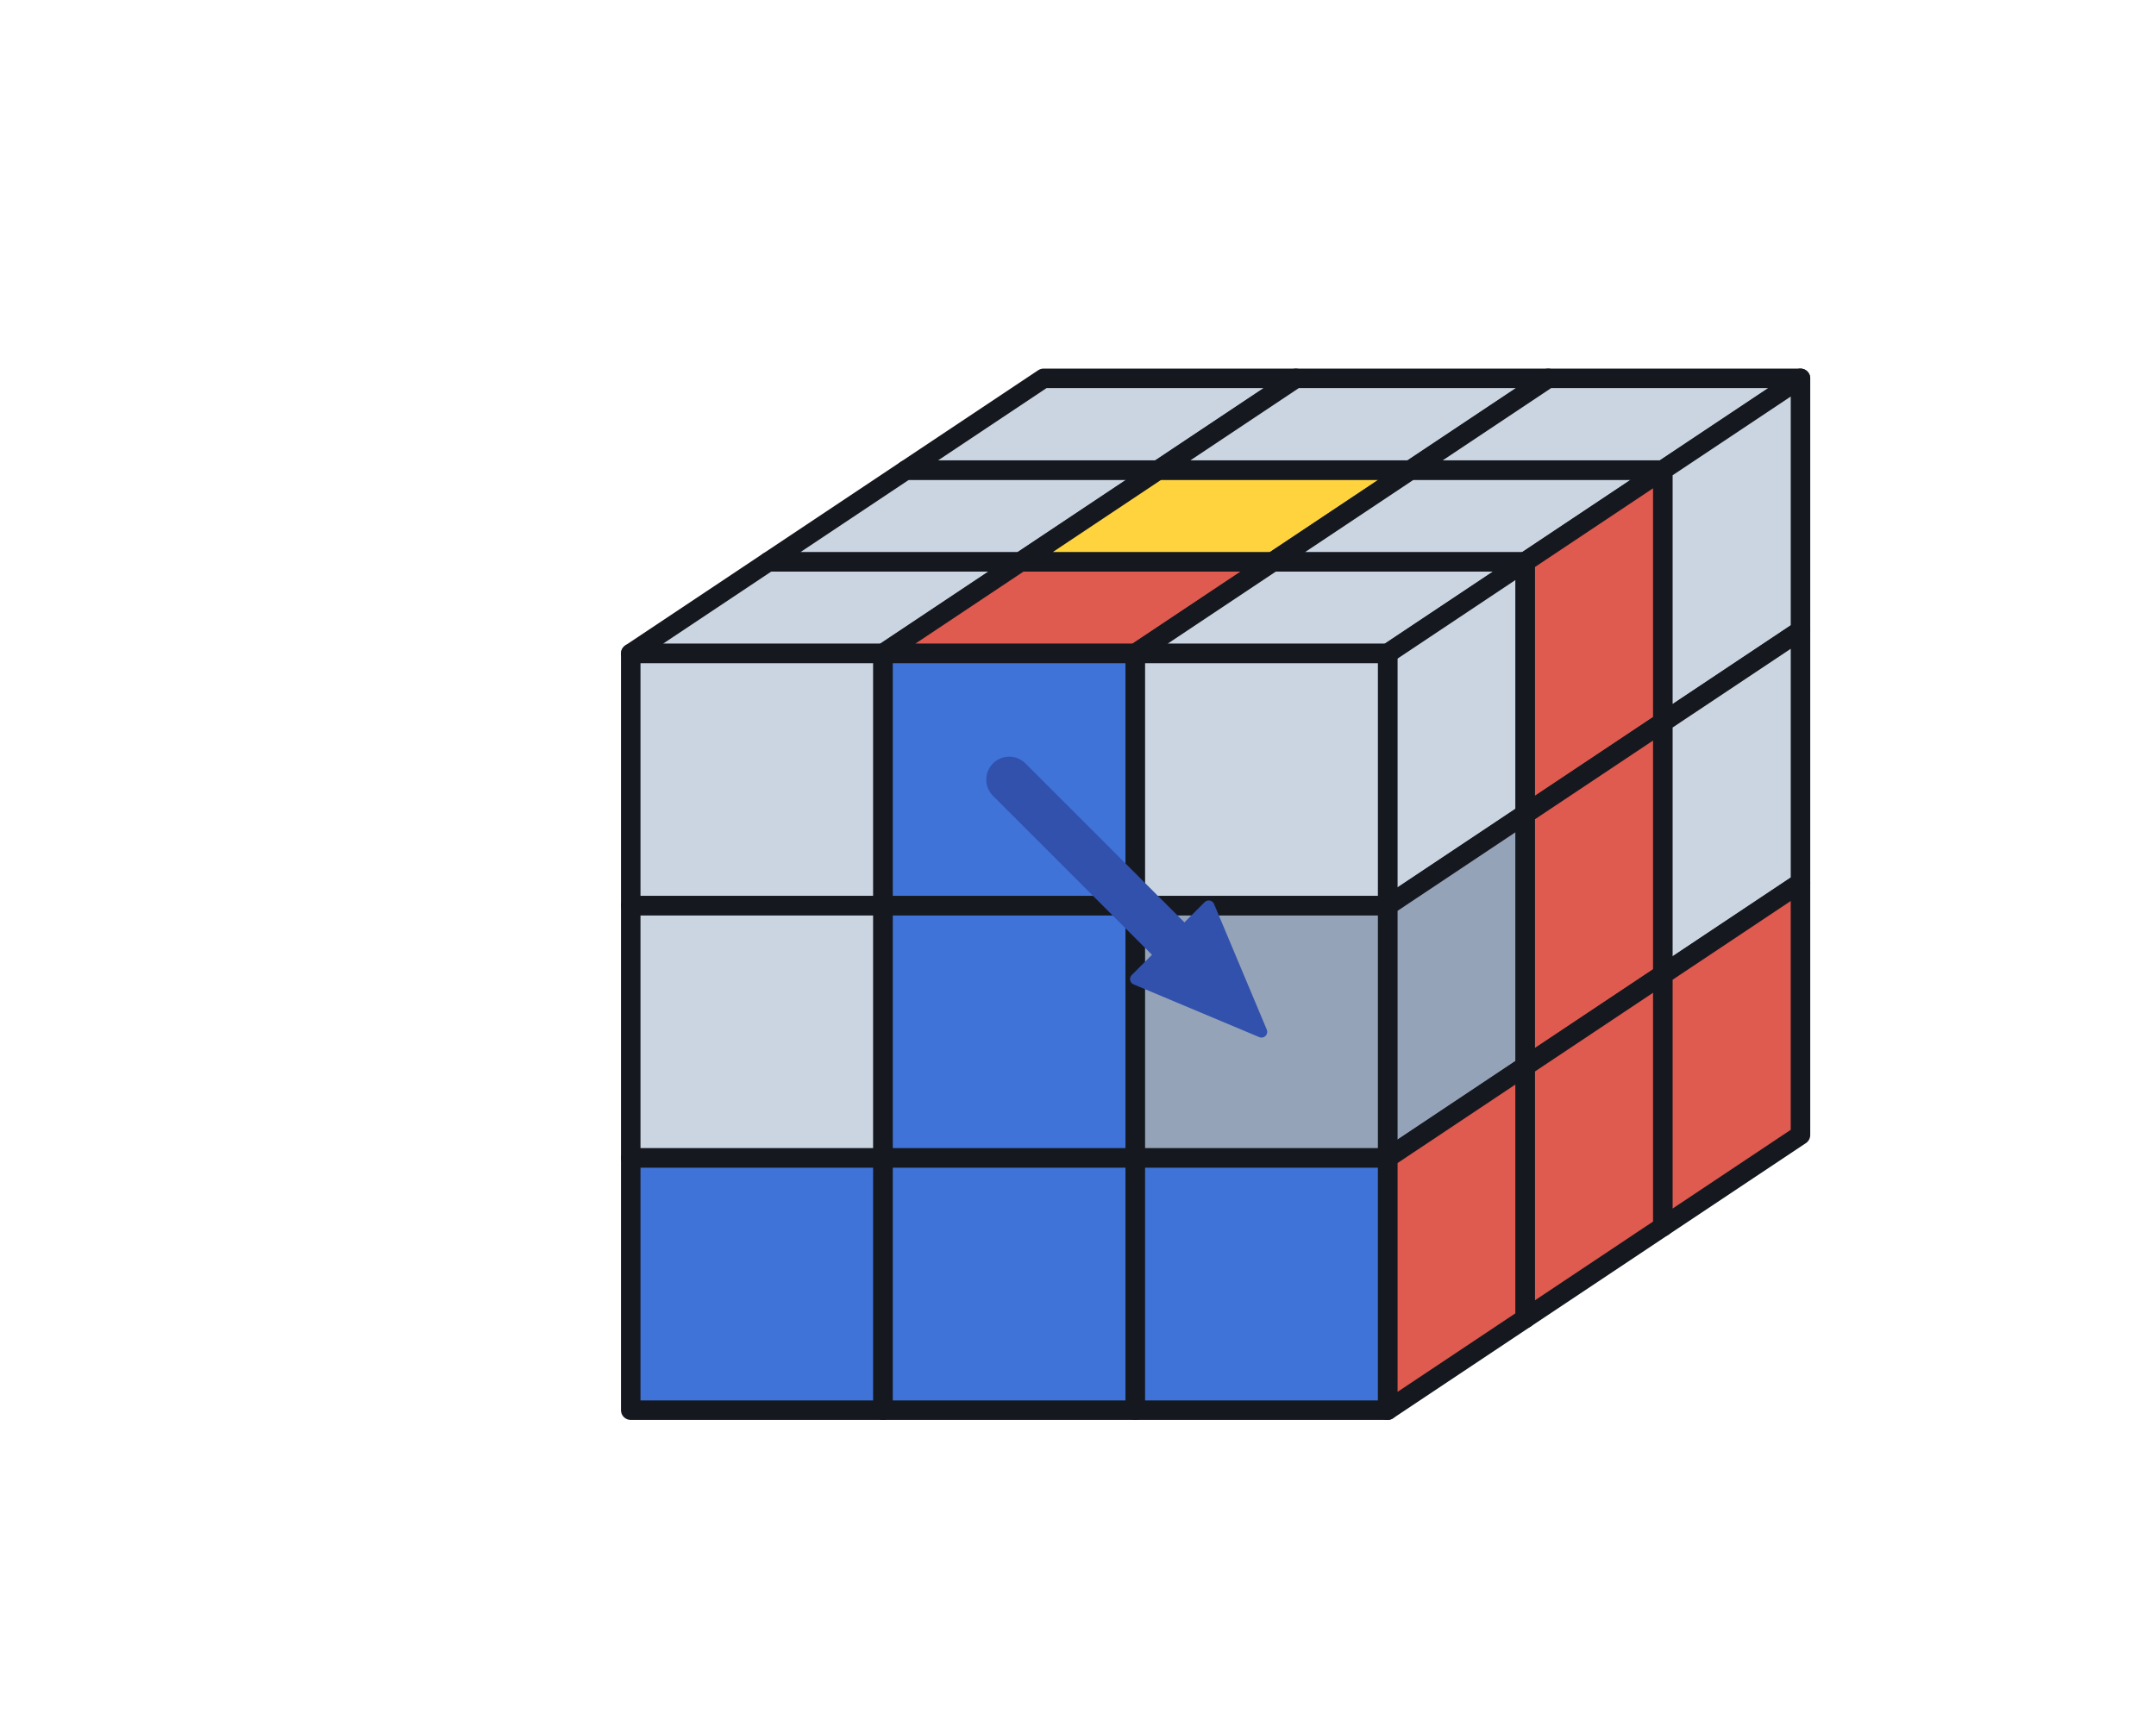
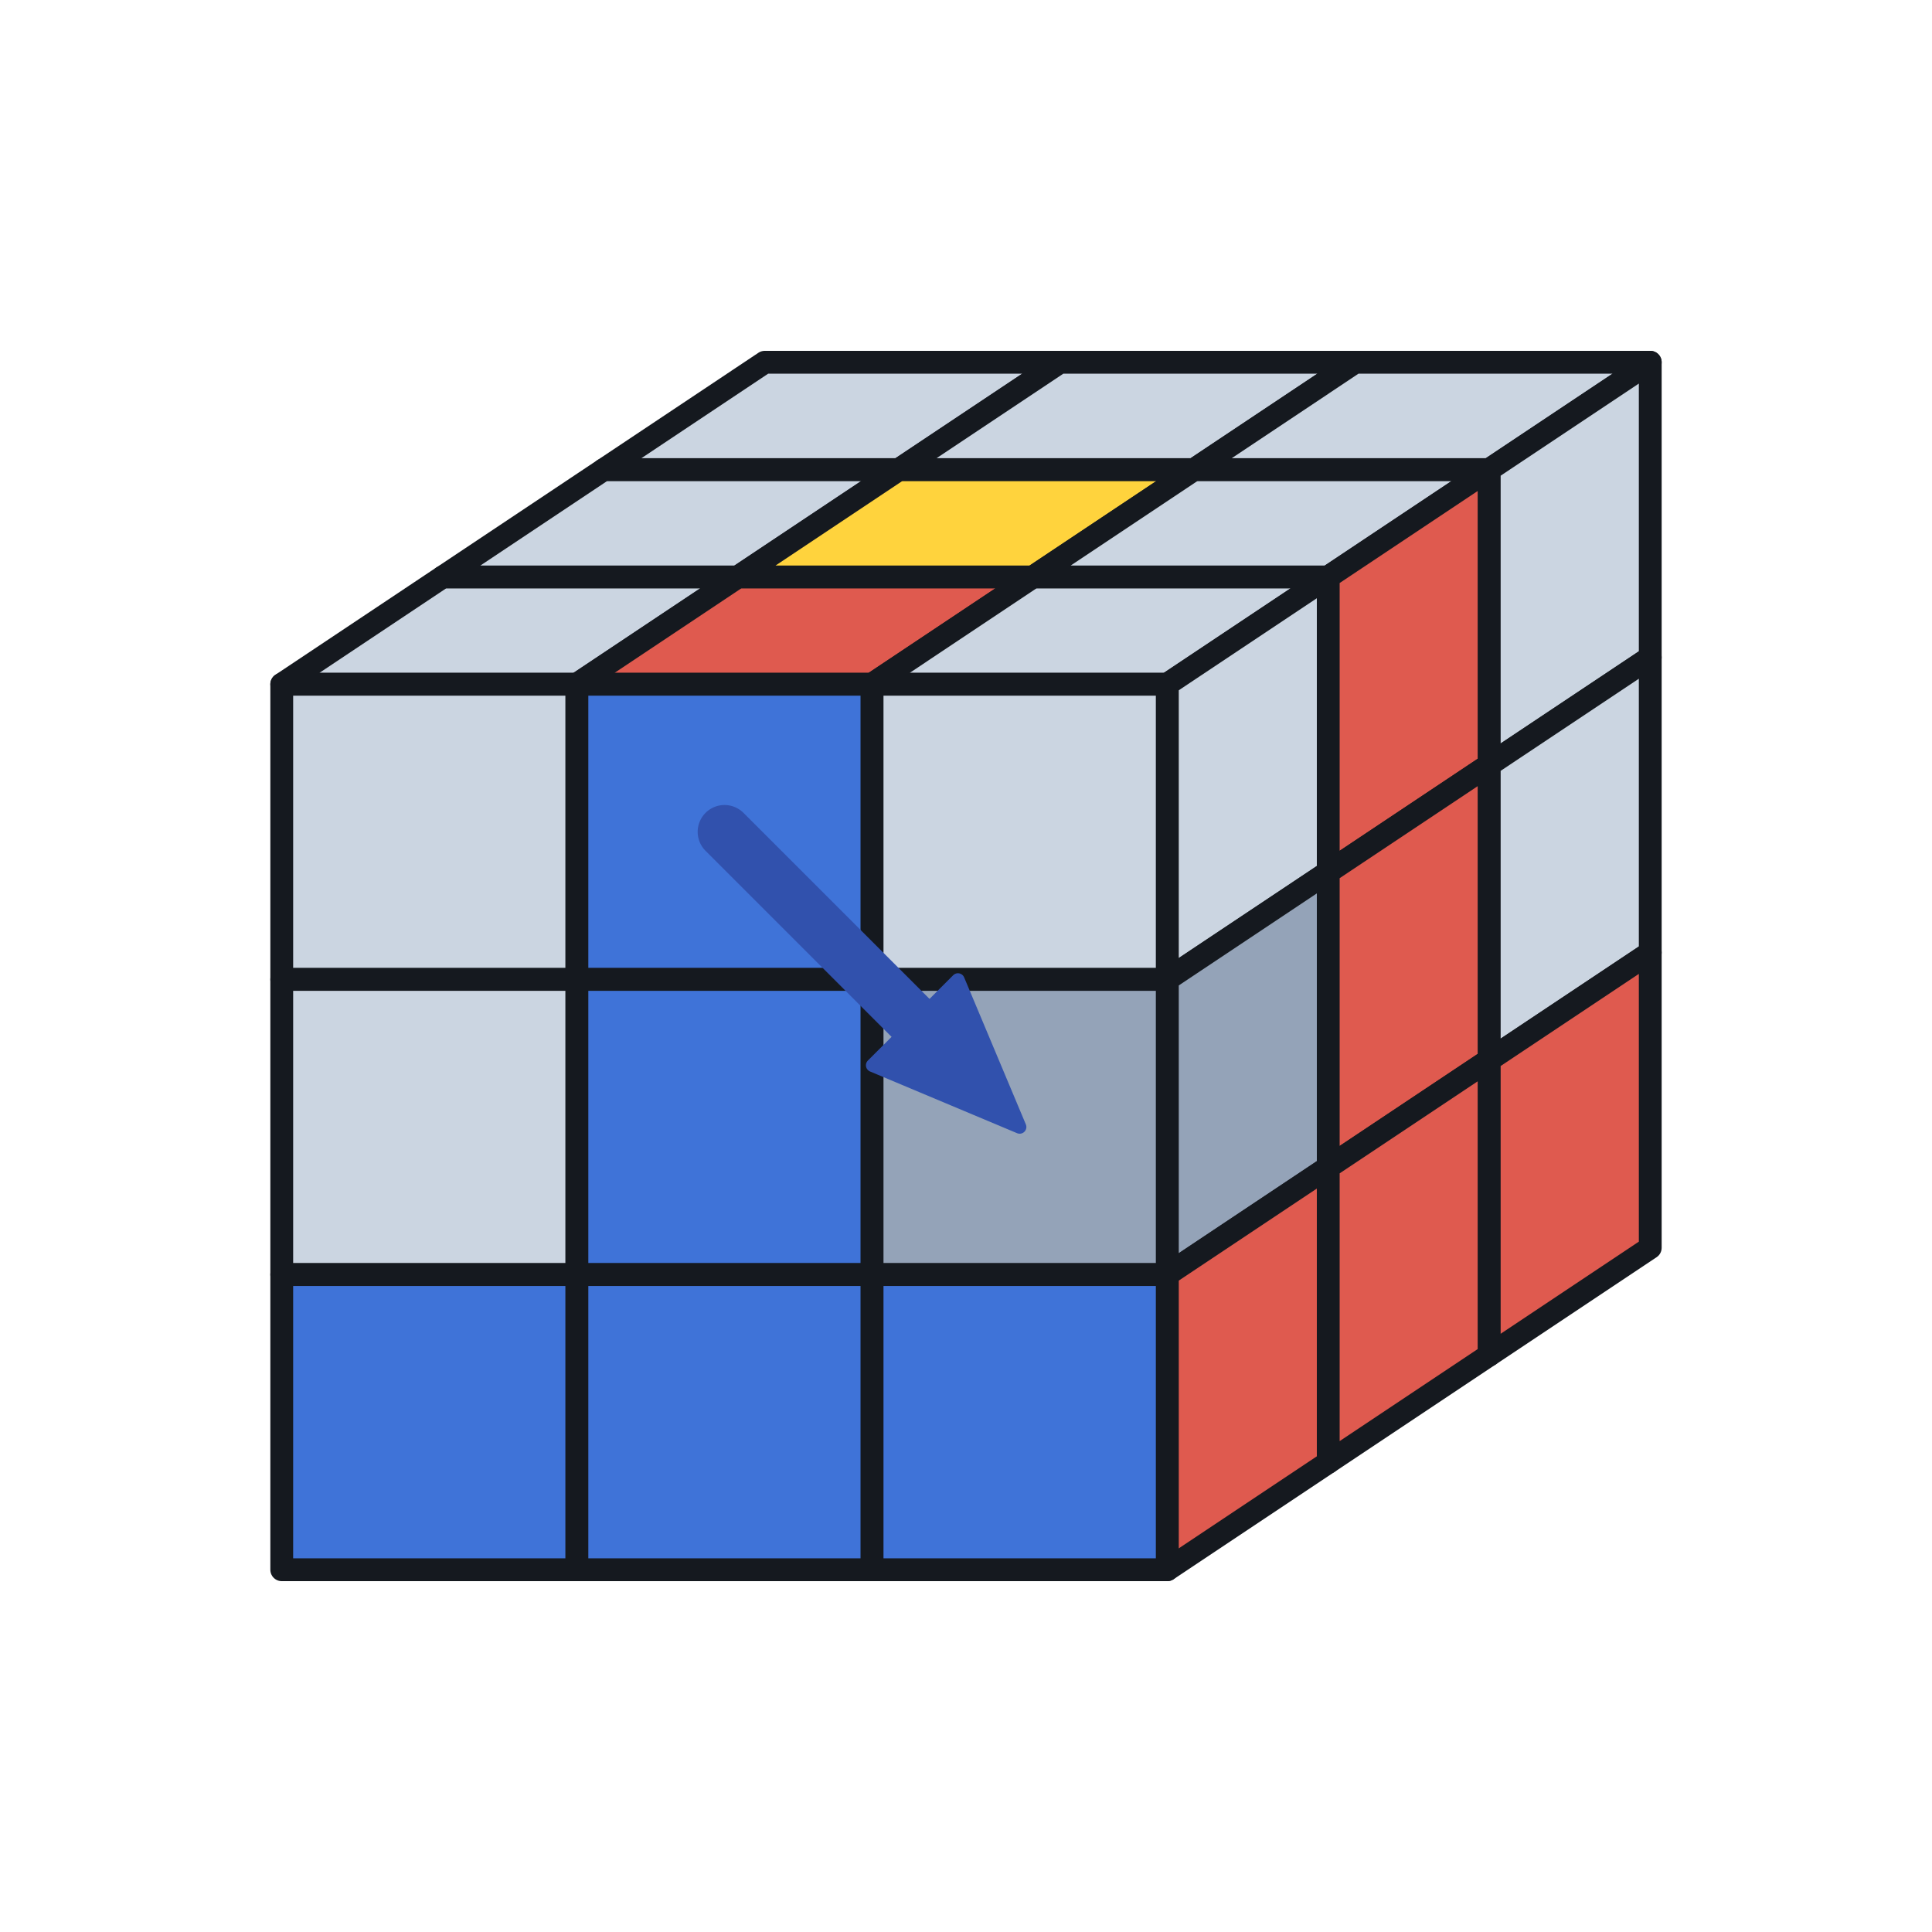
- <svg xmlns="http://www.w3.org/2000/svg" viewBox="0 0 188 150" role="img" aria-labelledby="title">
+ <svg xmlns="http://www.w3.org/2000/svg" viewBox="34 6 144 144" role="img" aria-labelledby="title">
  <path d="M55 123h66l36-24V33H91L55 57z" fill="#000" opacity="0.04" />
  <polygon points="55.00,57.00 67.00,49.00 89.00,49.00 77.00,57.00" fill="#cbd5e1" stroke="#15191f" stroke-width="1.7" stroke-linejoin="round" />
  <polygon points="67.00,49.00 79.00,41.00 101.00,41.00 89.00,49.00" fill="#cbd5e1" stroke="#15191f" stroke-width="1.7" stroke-linejoin="round" />
  <polygon points="79.00,41.00 91.00,33.00 113.00,33.00 101.00,41.00" fill="#cbd5e1" stroke="#15191f" stroke-width="1.7" stroke-linejoin="round" />
  <polygon points="77.00,57.00 89.00,49.00 111.00,49.00 99.00,57.00" fill="#df5a4f" stroke="#15191f" stroke-width="1.7" stroke-linejoin="round" />
  <polygon points="89.00,49.00 101.00,41.00 123.00,41.00 111.00,49.00" fill="#ffd33d" stroke="#15191f" stroke-width="1.7" stroke-linejoin="round" />
  <polygon points="101.00,41.00 113.00,33.00 135.00,33.00 123.00,41.00" fill="#cbd5e1" stroke="#15191f" stroke-width="1.7" stroke-linejoin="round" />
  <polygon points="99.00,57.00 111.00,49.00 133.00,49.00 121.00,57.00" fill="#cbd5e1" stroke="#15191f" stroke-width="1.7" stroke-linejoin="round" />
  <polygon points="111.00,49.00 123.00,41.00 145.00,41.00 133.00,49.00" fill="#cbd5e1" stroke="#15191f" stroke-width="1.7" stroke-linejoin="round" />
  <polygon points="123.00,41.00 135.00,33.00 157.00,33.00 145.00,41.00" fill="#cbd5e1" stroke="#15191f" stroke-width="1.7" stroke-linejoin="round" />
  <polygon points="121.00,57.00 133.00,49.00 133.00,71.00 121.00,79.00" fill="#cbd5e1" stroke="#15191f" stroke-width="1.7" stroke-linejoin="round" />
  <polygon points="133.00,49.00 145.00,41.00 145.00,63.00 133.00,71.00" fill="#df5a4f" stroke="#15191f" stroke-width="1.7" stroke-linejoin="round" />
  <polygon points="145.00,41.00 157.00,33.00 157.00,55.00 145.00,63.00" fill="#cbd5e1" stroke="#15191f" stroke-width="1.7" stroke-linejoin="round" />
  <polygon points="121.00,79.00 133.00,71.00 133.00,93.00 121.00,101.00" fill="#94a3b8" stroke="#15191f" stroke-width="1.7" stroke-linejoin="round" />
  <polygon points="133.00,71.00 145.00,63.00 145.00,85.00 133.00,93.00" fill="#df5a4f" stroke="#15191f" stroke-width="1.7" stroke-linejoin="round" />
  <polygon points="145.00,63.00 157.00,55.00 157.00,77.00 145.00,85.00" fill="#cbd5e1" stroke="#15191f" stroke-width="1.7" stroke-linejoin="round" />
  <polygon points="121.00,101.00 133.00,93.00 133.00,115.00 121.00,123.00" fill="#df5a4f" stroke="#15191f" stroke-width="1.7" stroke-linejoin="round" />
  <polygon points="133.00,93.00 145.00,85.00 145.00,107.00 133.00,115.00" fill="#df5a4f" stroke="#15191f" stroke-width="1.7" stroke-linejoin="round" />
  <polygon points="145.00,85.00 157.00,77.00 157.00,99.00 145.00,107.00" fill="#df5a4f" stroke="#15191f" stroke-width="1.7" stroke-linejoin="round" />
  <polygon points="55.00,57.00 77.00,57.00 77.00,79.00 55.00,79.00" fill="#cbd5e1" stroke="#15191f" stroke-width="1.7" stroke-linejoin="round" />
  <polygon points="77.00,57.00 99.00,57.00 99.00,79.00 77.00,79.00" fill="#3f73d8" stroke="#15191f" stroke-width="1.7" stroke-linejoin="round" />
  <polygon points="99.00,57.00 121.00,57.00 121.00,79.00 99.00,79.00" fill="#cbd5e1" stroke="#15191f" stroke-width="1.7" stroke-linejoin="round" />
  <polygon points="55.00,79.00 77.00,79.00 77.00,101.00 55.00,101.00" fill="#cbd5e1" stroke="#15191f" stroke-width="1.7" stroke-linejoin="round" />
  <polygon points="77.00,79.00 99.00,79.00 99.00,101.00 77.00,101.00" fill="#3f73d8" stroke="#15191f" stroke-width="1.7" stroke-linejoin="round" />
  <polygon points="99.00,79.00 121.00,79.00 121.00,101.00 99.00,101.00" fill="#94a3b8" stroke="#15191f" stroke-width="1.7" stroke-linejoin="round" />
  <polygon points="55.00,101.00 77.00,101.00 77.00,123.00 55.00,123.00" fill="#3f73d8" stroke="#15191f" stroke-width="1.7" stroke-linejoin="round" />
  <polygon points="77.00,101.00 99.00,101.00 99.00,123.00 77.00,123.00" fill="#3f73d8" stroke="#15191f" stroke-width="1.7" stroke-linejoin="round" />
  <polygon points="99.00,101.00 121.00,101.00 121.00,123.00 99.00,123.00" fill="#3f73d8" stroke="#15191f" stroke-width="1.7" stroke-linejoin="round" />
  <path d="M 88.00 68.00 L 102.22 82.22" fill="none" stroke="#3151ad" stroke-width="4" stroke-linecap="round" />
  <polygon points="110.00,90.00 99.04,85.40 105.40,79.04" fill="#3151ad" stroke="#3151ad" stroke-linejoin="round" />
</svg>
